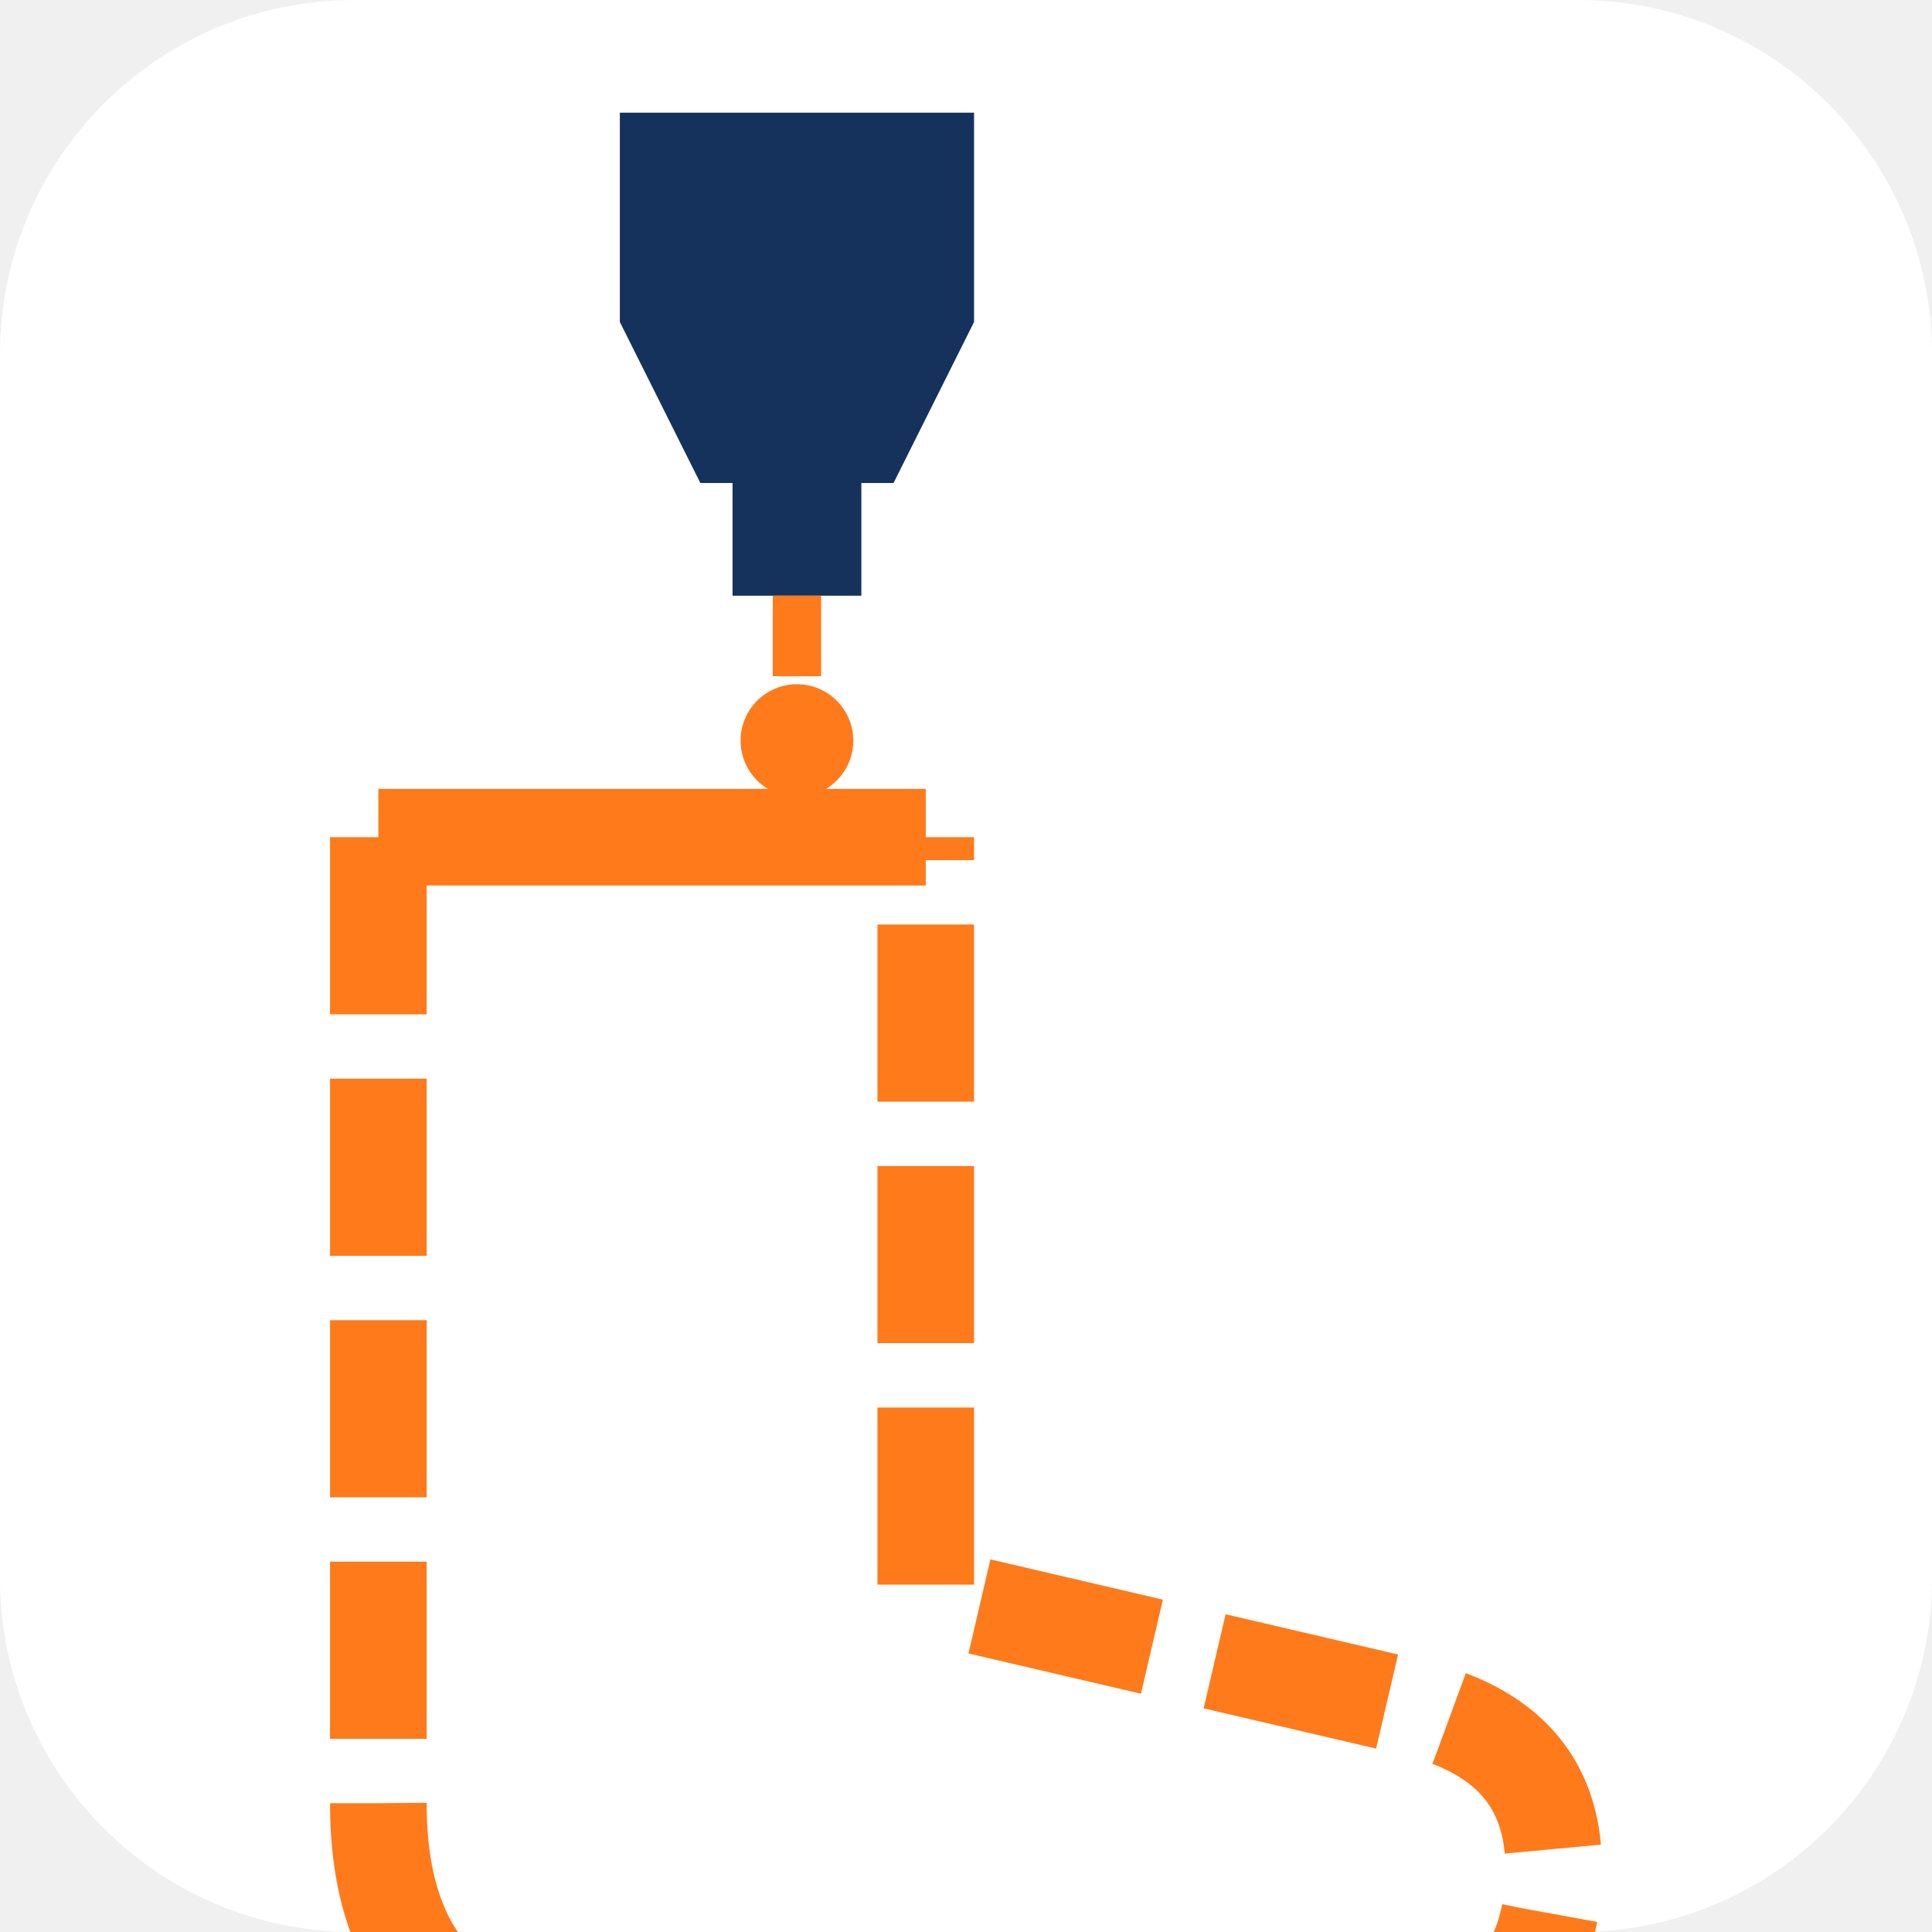
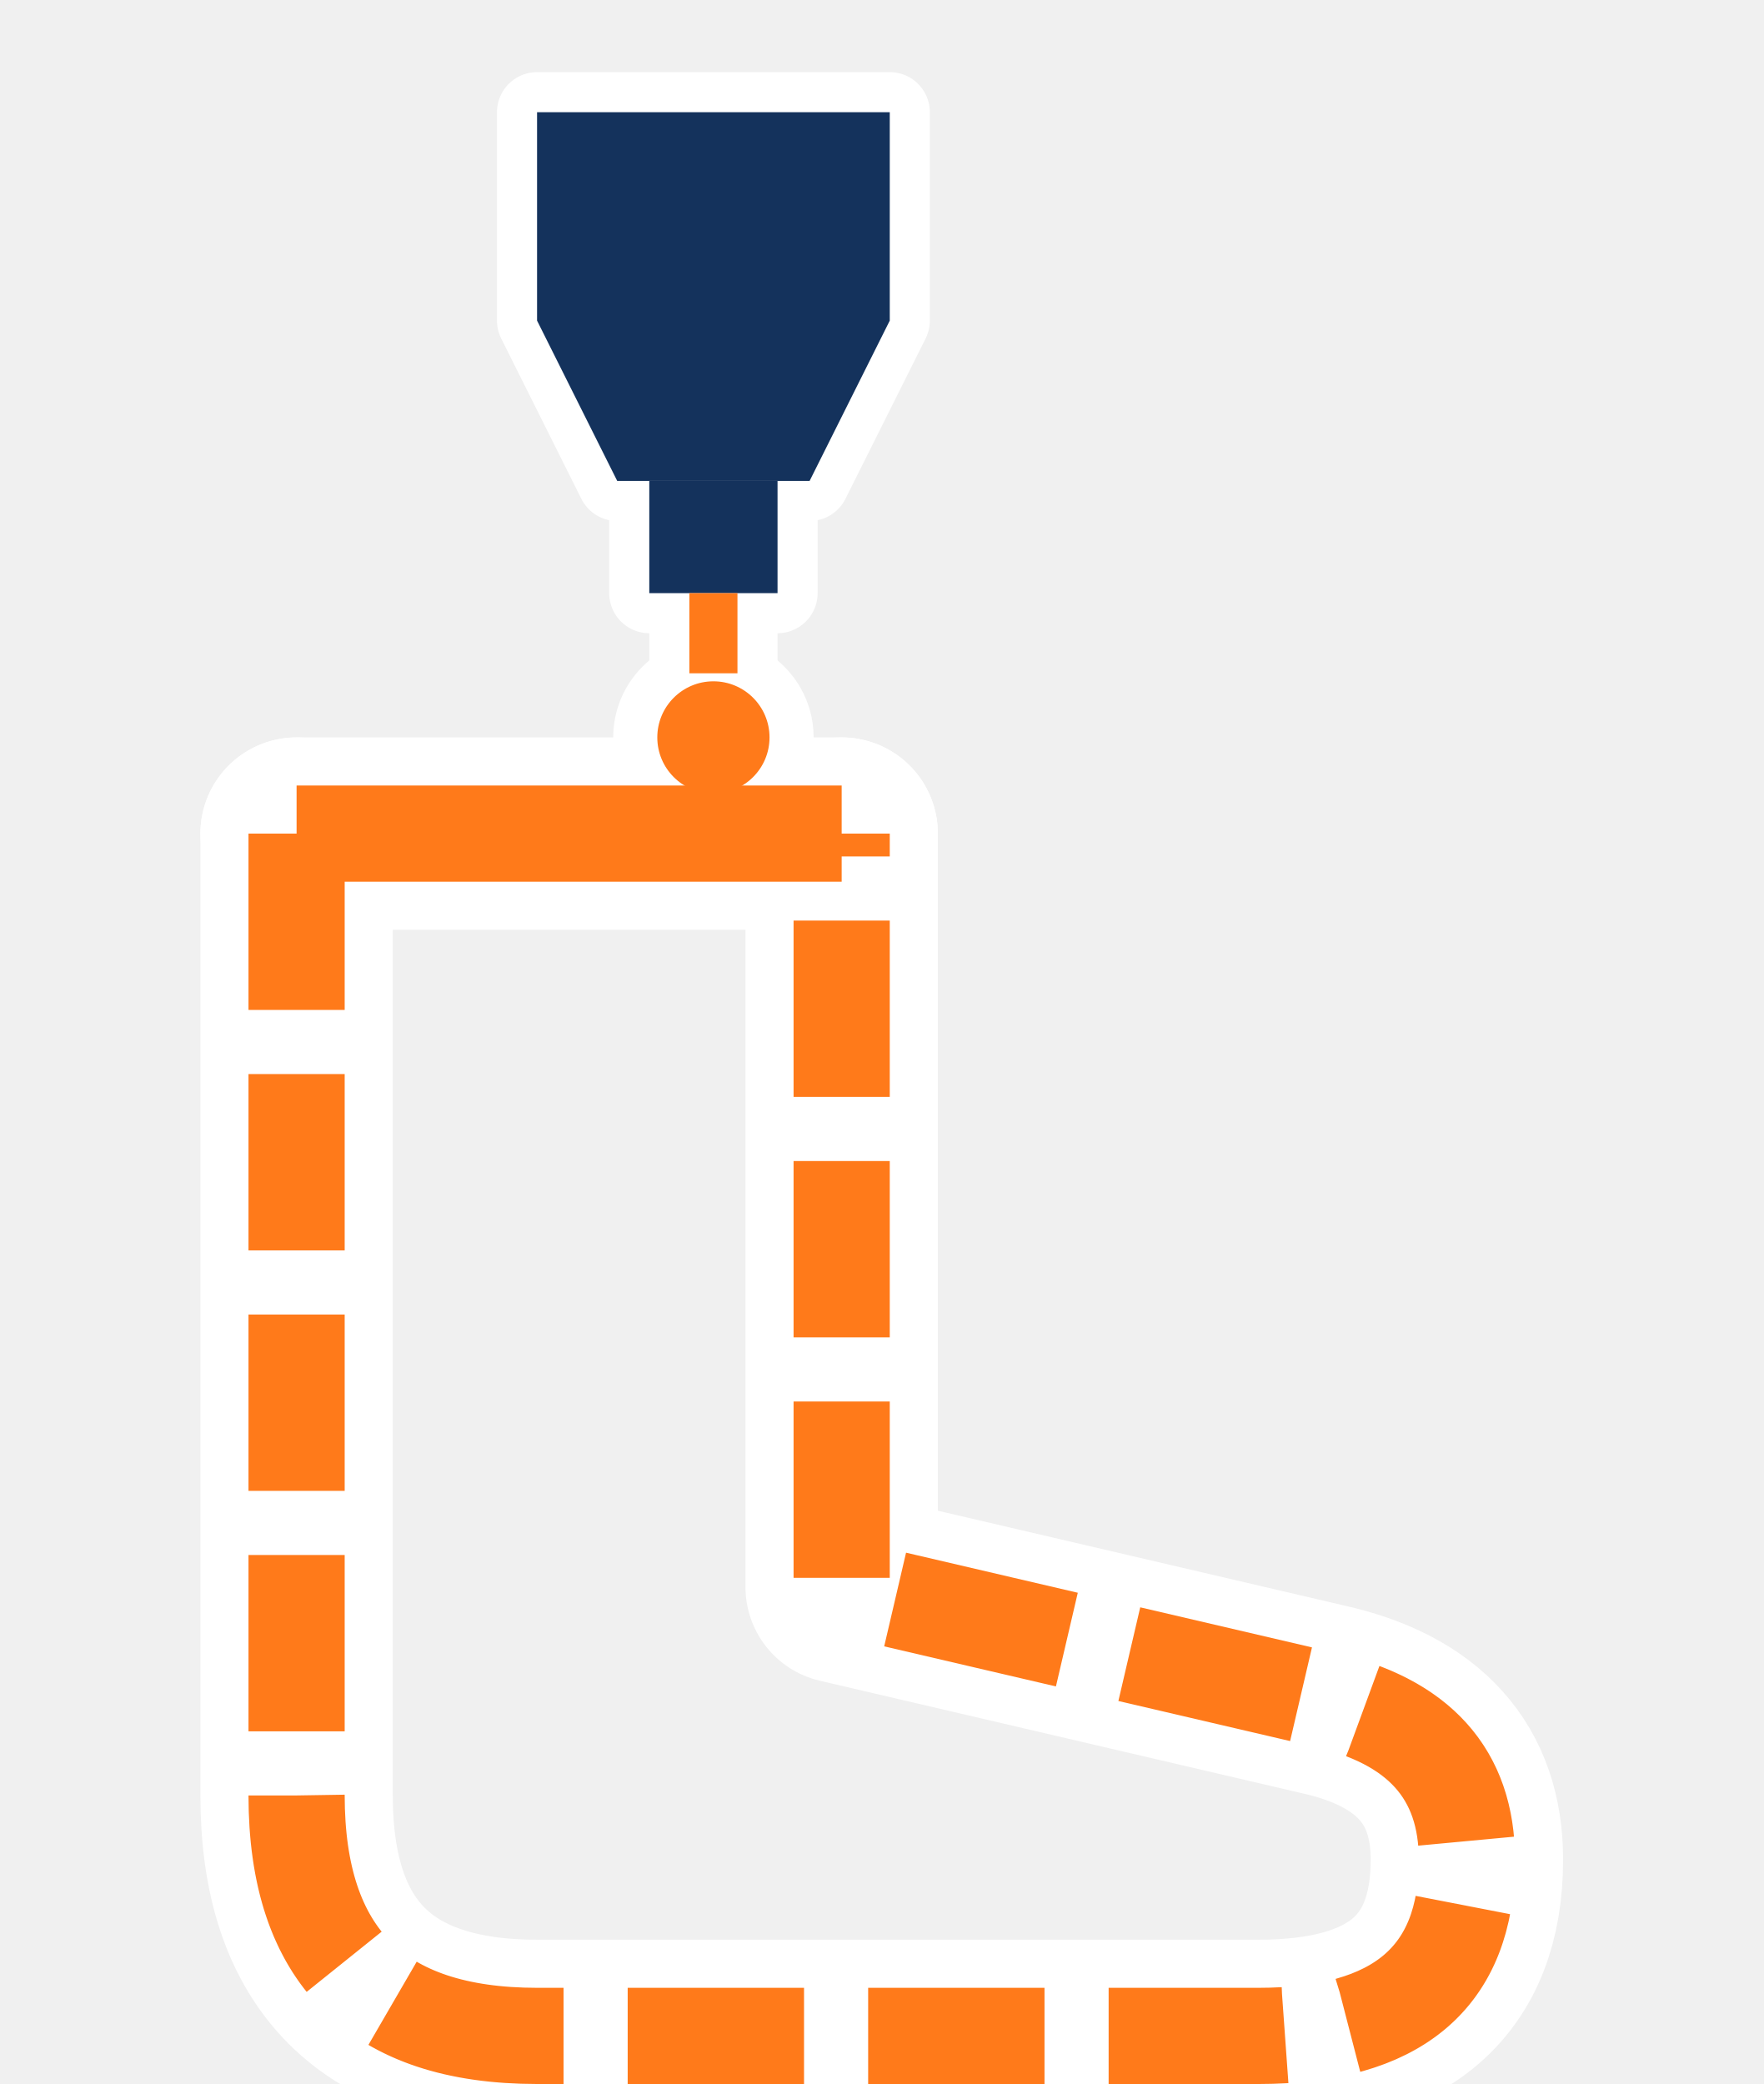
- <svg xmlns="http://www.w3.org/2000/svg" viewBox="185 10 240 240">
-   <rect x="185" y="10" width="240" height="240" rx="44" fill="#fff" />
+ <svg xmlns="http://www.w3.org/2000/svg" viewBox="195 10 220 260">
  <g transform="translate(0,-6)">
+     <g fill="#fff" stroke="#fff" stroke-linejoin="round" stroke-linecap="round">
+       <path d="M262 30 h44 v26 l-10 20 h-24 l-10 -20z" stroke-width="10" />
+       <rect x="276" y="76" width="16" height="14" stroke-width="10" />
+       <path d="M284 88 v14" stroke-width="16" />
+       <path d="M232 120 V240 Q232 270 262 270 H352 Q378 270 378 248 Q378 232 360 228 L300 214 V120" fill="none" stroke-width="24" />
+       <path d="M232 120 h68" stroke-width="24" />
+       <circle cx="284" cy="108" r="12" />
+     </g>
    <path d="M262 30 h44 v26 l-10 20 h-24 l-10 -20z" fill="#14325c" />
    <rect x="276" y="76" width="16" height="14" fill="#14325c" />
    <path d="M284 90 v10" stroke="#ff7a1a" stroke-width="6" />
    <path d="M232 120 V240 Q232 270 262 270 H352 Q378 270 378 248 Q378 232 360 228 L300 214 V120" fill="none" stroke="#ff7a1a" stroke-width="12" stroke-linejoin="round" stroke-dasharray="22 8" />
    <path d="M232 120 h68" stroke="#ff7a1a" stroke-width="12" />
    <circle cx="284" cy="108" r="7" fill="#ff7a1a" />
  </g>
</svg>
